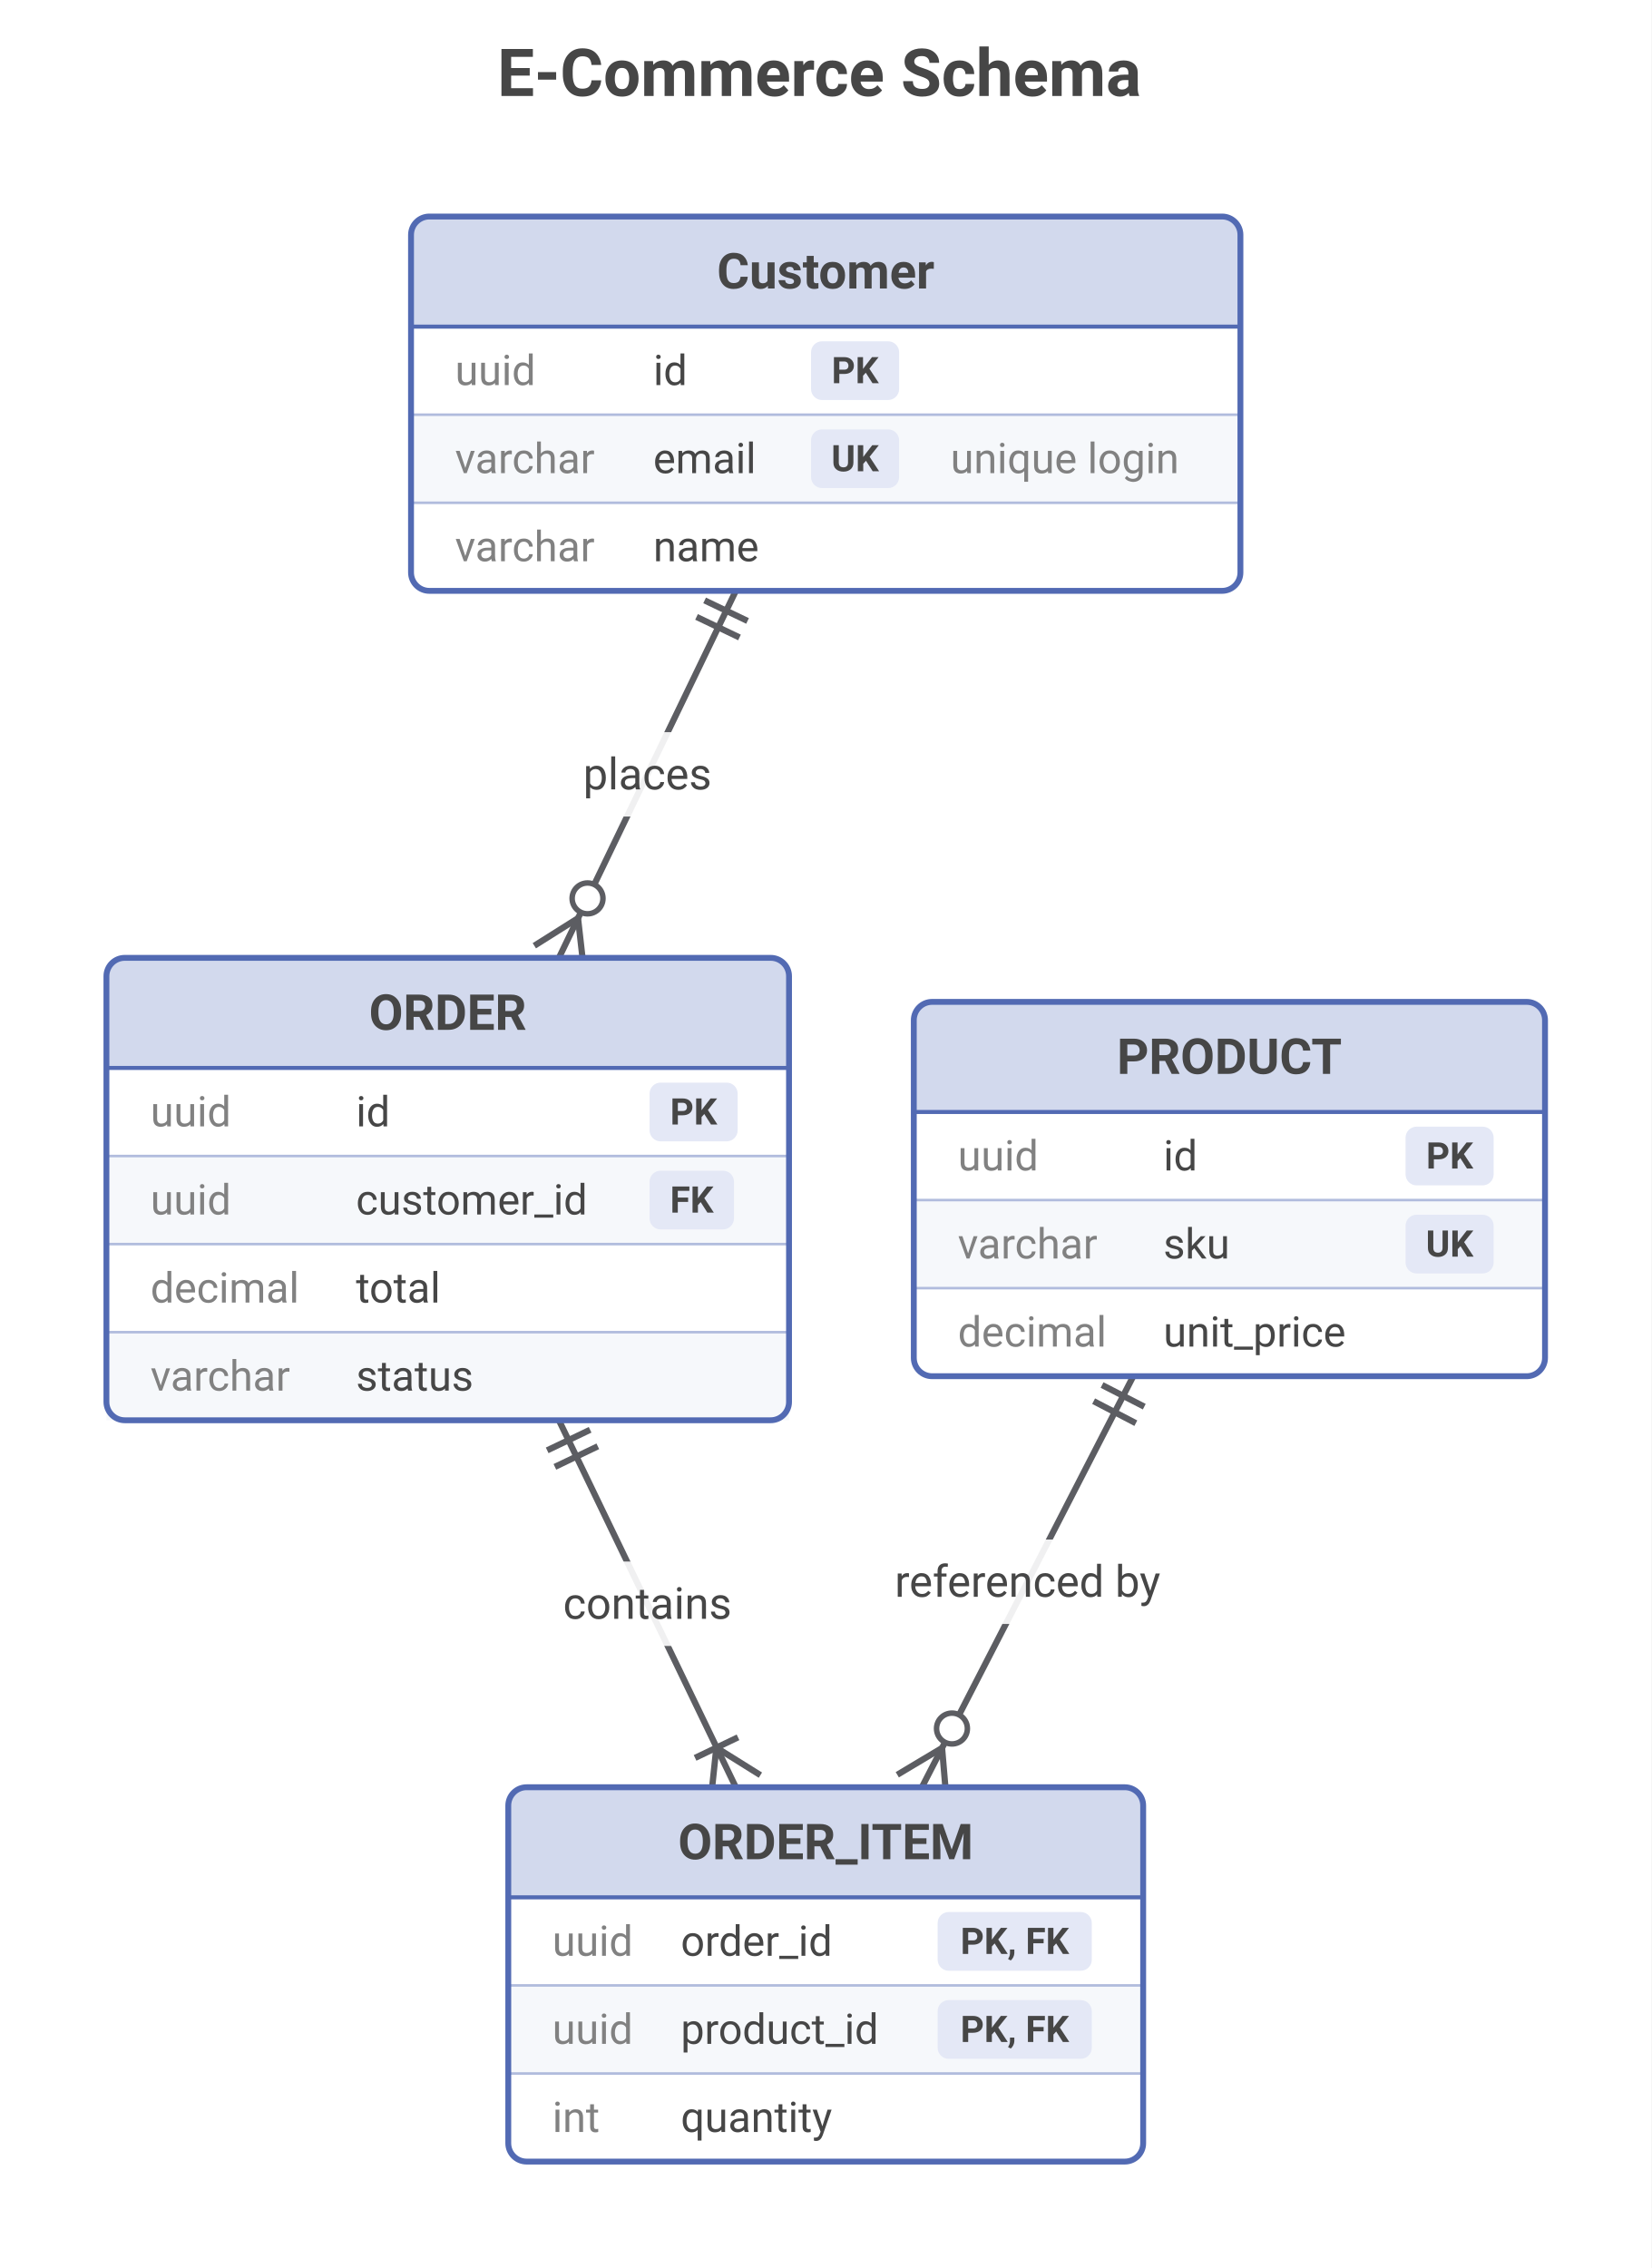
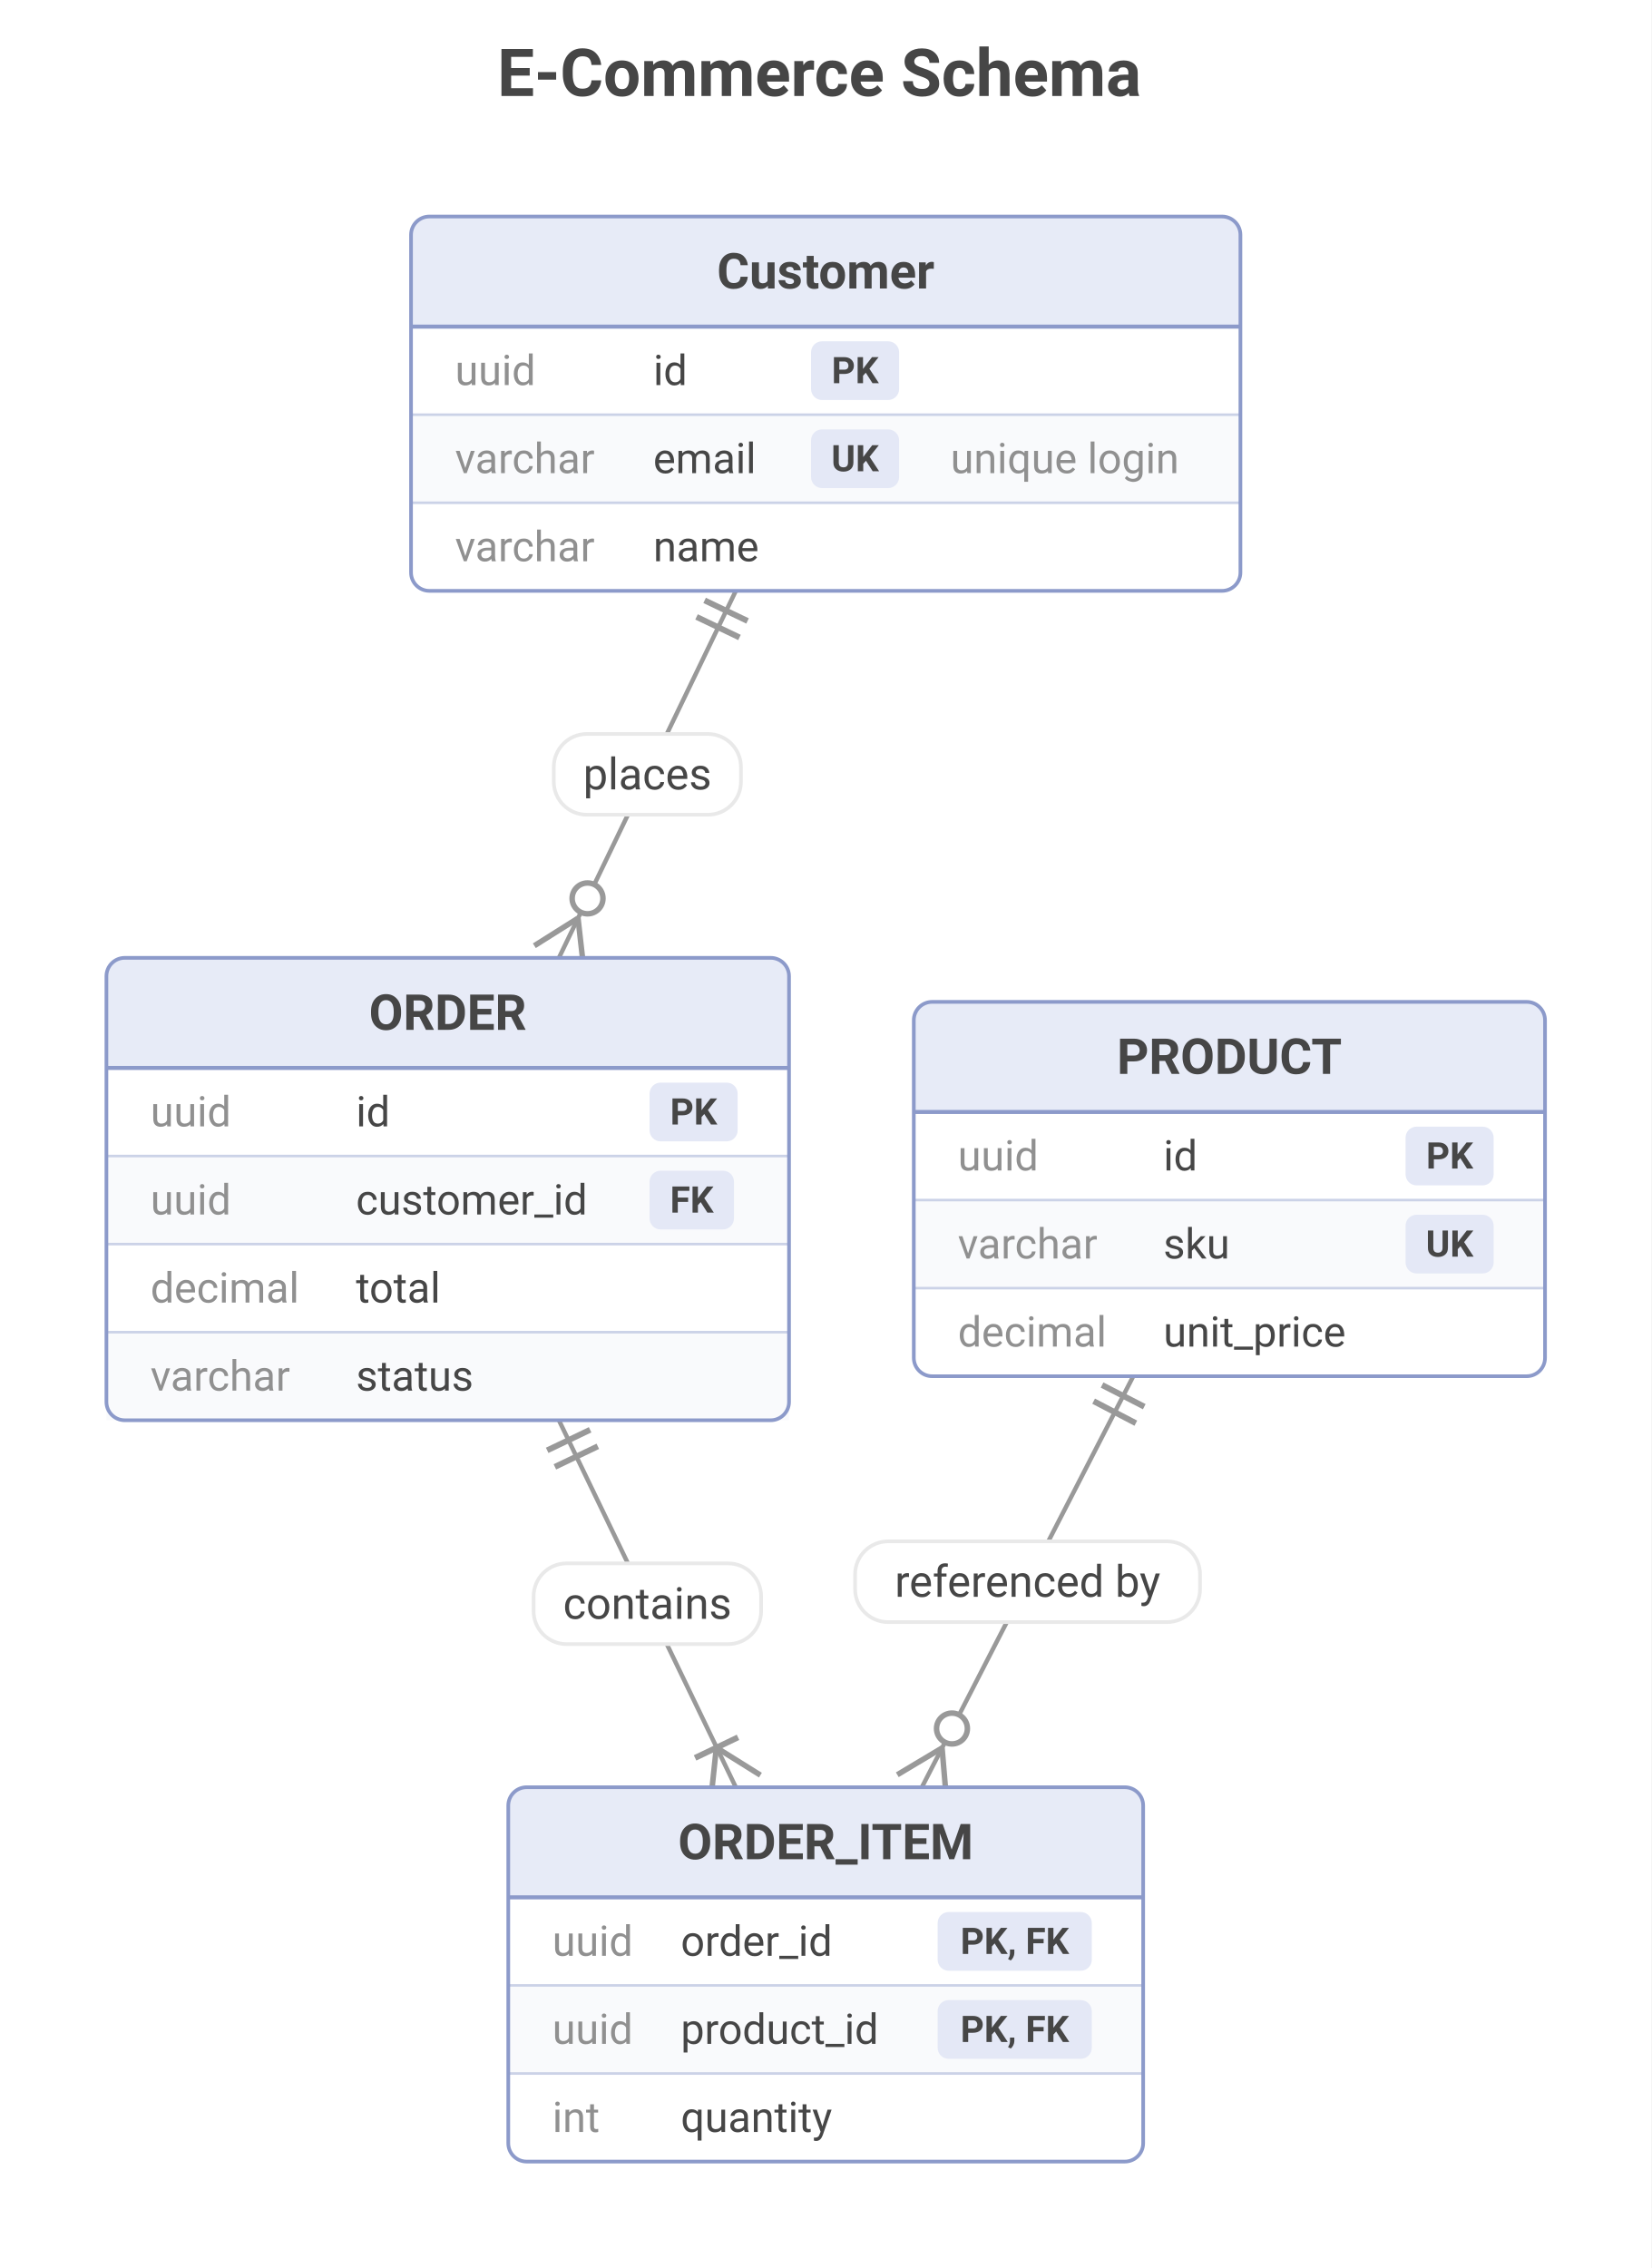
<svg xmlns="http://www.w3.org/2000/svg" width="450" height="618" viewBox="0 0 450 618">
  <rect x="0" y="0" width="450" height="618" fill="#FFFFFF" />
  <text font-size="18" x="135.5" y="20" font-weight="bold" dominant-baseline="central" font-family="Roboto" fill="#464646">
E-Commerce Schema
</text>
-   <path d="M195.5 126 L147.3 226" transform="translate(5,35)" fill="none" stroke-width="1.7" stroke="#5C5D62" stroke-linecap="round" stroke-linejoin="round" />
-   <line stroke-width="1.7" x1="192" y1="163.6" x2="203.7" y2="169.2" stroke="#5C5D62" />
-   <line stroke-width="1.7" x1="189.8" y1="168.1" x2="201.5" y2="173.7" stroke="#5C5D62" />
-   <line stroke-width="1.7" x1="157.5" y1="250.2" x2="145.6" y2="257.7" stroke="#5C5D62" />
-   <line stroke-width="1.7" x1="157.5" y1="250.2" x2="159.1" y2="264.3" stroke="#5C5D62" />
-   <circle cx="160.1" cy="244.8" r="4.2" stroke-width="1.5" stroke="#5C5D62" fill="#FFFFFF" />
-   <path d="M147.3 352 L195.5 452" transform="translate(5,35)" fill="none" stroke-width="1.7" stroke="#5C5D62" stroke-linecap="round" stroke-linejoin="round" />
-   <line stroke-width="1.7" x1="149.1" y1="395.2" x2="160.8" y2="389.6" stroke="#5C5D62" />
-   <line stroke-width="1.7" x1="151.2" y1="399.7" x2="162.9" y2="394.1" stroke="#5C5D62" />
-   <line stroke-width="1.7" x1="195.2" y1="476.2" x2="193.7" y2="490.3" stroke="#5C5D62" />
-   <line stroke-width="1.7" x1="195.2" y1="476.2" x2="207.2" y2="483.7" stroke="#5C5D62" />
-   <line stroke-width="1.7" x1="201.1" y1="473.4" x2="189.4" y2="479" stroke="#5C5D62" />
-   <path d="M303.8 340 L246.2 452" transform="translate(5,35)" fill="none" stroke-width="1.7" stroke="#5C5D62" stroke-linecap="round" stroke-linejoin="round" />
-   <line stroke-width="1.7" x1="300.3" y1="377.4" x2="311.8" y2="383.3" stroke="#5C5D62" />
-   <line stroke-width="1.7" x1="298" y1="381.8" x2="309.5" y2="387.8" stroke="#5C5D62" />
-   <line stroke-width="1.7" x1="256.7" y1="476.3" x2="244.5" y2="483.6" stroke="#5C5D62" />
-   <line stroke-width="1.7" x1="256.7" y1="476.3" x2="257.9" y2="490.4" stroke="#5C5D62" />
-   <circle cx="259.4" cy="471" r="4.2" stroke-width="1.5" stroke="#5C5D62" fill="#FFFFFF" />
-   <rect x="151.9" y="199.5" width="49" height="23" rx="4" ry="4" fill="#FFFFFF" fill-opacity="0.91" />
+   <path d="M195.5 126 L147.3 226" transform="translate(5,35)" fill="none" stroke-width="1.2" stroke="#999999" stroke-linecap="round" stroke-linejoin="round" />
+   <line stroke-width="1.6" x1="192" y1="163.6" x2="203.7" y2="169.2" stroke="#999999" />
+   <line stroke-width="1.6" x1="189.8" y1="168.1" x2="201.5" y2="173.7" stroke="#999999" />
+   <line stroke-width="1.5" x1="157.5" y1="250.2" x2="145.6" y2="257.7" stroke="#999999" />
+   <line stroke-width="1.5" x1="157.5" y1="250.2" x2="159.1" y2="264.3" stroke="#999999" />
+   <circle cx="160.1" cy="244.8" r="4.2" stroke-width="1.5" stroke="#999999" fill="#FFFFFF" />
+   <path d="M147.3 352 L195.5 452" transform="translate(5,35)" fill="none" stroke-width="1.2" stroke="#999999" stroke-linecap="round" stroke-linejoin="round" />
+   <line stroke-width="1.6" x1="149.1" y1="395.2" x2="160.8" y2="389.6" stroke="#999999" />
+   <line stroke-width="1.6" x1="151.2" y1="399.7" x2="162.9" y2="394.1" stroke="#999999" />
+   <line stroke-width="1.5" x1="195.2" y1="476.2" x2="193.7" y2="490.3" stroke="#999999" />
+   <line stroke-width="1.5" x1="195.2" y1="476.2" x2="207.2" y2="483.7" stroke="#999999" />
+   <line stroke-width="1.6" x1="201.1" y1="473.4" x2="189.4" y2="479" stroke="#999999" />
+   <path d="M303.8 340 L246.2 452" transform="translate(5,35)" fill="none" stroke-width="1.2" stroke="#999999" stroke-linecap="round" stroke-linejoin="round" />
+   <line stroke-width="1.6" x1="300.3" y1="377.4" x2="311.8" y2="383.3" stroke="#999999" />
+   <line stroke-width="1.6" x1="298" y1="381.8" x2="309.5" y2="387.8" stroke="#999999" />
+   <line stroke-width="1.5" x1="256.7" y1="476.3" x2="244.5" y2="483.6" stroke="#999999" />
+   <line stroke-width="1.5" x1="256.7" y1="476.3" x2="257.9" y2="490.4" stroke="#999999" />
+   <circle cx="259.4" cy="471" r="4.2" stroke-width="1.5" stroke="#999999" fill="#FFFFFF" />
+   <rect x="150.9" y="200" width="51" height="22" rx="9" ry="9" stroke="#E9E9E9" stroke-width="1" fill="#FFFFFF" />
  <text font-size="12" x="176.4" y="211" dominant-baseline="central" text-anchor="middle" font-family="Roboto" fill="#464646">
places
</text>
-   <rect x="146.4" y="425.5" width="60" height="23" rx="4" ry="4" fill="#FFFFFF" fill-opacity="0.91" />
+   <rect x="145.4" y="426" width="62" height="22" rx="9" ry="9" stroke="#E9E9E9" stroke-width="1" fill="#FFFFFF" />
  <text font-size="12" x="176.4" y="437" dominant-baseline="central" text-anchor="middle" font-family="Roboto" fill="#464646">
contains
</text>
-   <rect x="234" y="419.5" width="92" height="23" rx="4" ry="4" fill="#FFFFFF" fill-opacity="0.91" />
+   <rect x="233" y="420" width="94" height="22" rx="9" ry="9" stroke="#E9E9E9" stroke-width="1" fill="#FFFFFF" />
  <text font-size="12" x="280" y="431" dominant-baseline="central" text-anchor="middle" font-family="Roboto" fill="#464646">
referenced by
</text>
  <rect x="112" y="59" width="226" height="102" rx="5" ry="5" fill="#FFFFFF" />
-   <rect x="112" y="59" width="226" height="30" rx="5" ry="5" fill="#D2D9ED" />
-   <rect x="112" y="84" width="226" height="5" fill="#D2D9ED" />
+   <rect x="112" y="59" width="226" height="30" rx="5" ry="5" fill="#E7EBF7" />
+   <rect x="112" y="84" width="226" height="5" fill="#E7EBF7" />
  <text font-size="13.5" x="225" y="74" font-weight="bold" dominant-baseline="central" text-anchor="middle" font-family="Roboto" fill="#464646">
Customer
</text>
-   <line stroke-width="1.1" x1="112" y1="89" x2="338" y2="89" stroke="#526AB3" />
-   <text font-size="11.5" x="124" y="101" dominant-baseline="central" text-anchor="start" font-family="Roboto" fill="#818181">
+   <line stroke-width="1.1" x1="112" y1="89" x2="338" y2="89" stroke="#8C9ACA" />
+   <text font-size="11.5" x="124" y="101" dominant-baseline="central" text-anchor="start" font-family="Roboto" fill="#909090">
uuid
</text>
  <text font-size="11.5" x="178" y="101" dominant-baseline="central" text-anchor="start" font-family="Roboto" fill="#464646">
id
</text>
  <rect x="221" y="93" width="24" height="16" rx="3" ry="3" fill="#E4E8F6" />
  <text font-size="10" x="233" y="101" font-weight="bold" dominant-baseline="central" text-anchor="middle" font-family="Roboto" fill="#464646">
PK
</text>
-   <rect x="112" y="113" width="226" height="24" fill="#F6F8FB" />
-   <line stroke-width="0.7" x1="112" y1="113" x2="338" y2="113" stroke="#B1BCDD" />
-   <text font-size="11.5" x="124" y="125" dominant-baseline="central" text-anchor="start" font-family="Roboto" fill="#818181">
+   <rect x="112" y="113" width="226" height="24" fill="#F9FAFC" />
+   <line stroke-width="0.7" x1="112" y1="113" x2="338" y2="113" stroke="#CBD2E7" />
+   <text font-size="11.5" x="124" y="125" dominant-baseline="central" text-anchor="start" font-family="Roboto" fill="#909090">
varchar
</text>
  <text font-size="11.5" x="178" y="125" dominant-baseline="central" text-anchor="start" font-family="Roboto" fill="#464646">
email
</text>
  <rect x="221" y="117" width="24" height="16" rx="3" ry="3" fill="#E4E8F6" />
  <text font-size="10" x="233" y="125" font-weight="bold" dominant-baseline="central" text-anchor="middle" font-family="Roboto" fill="#464646">
UK
</text>
-   <text font-size="11.5" x="259" y="125" dominant-baseline="central" text-anchor="start" font-family="Roboto" fill="#818181">
+   <text font-size="11.5" x="259" y="125" dominant-baseline="central" text-anchor="start" font-family="Roboto" fill="#909090">
unique login
</text>
-   <line stroke-width="0.7" x1="112" y1="137" x2="338" y2="137" stroke="#B1BCDD" />
-   <text font-size="11.5" x="124" y="149" dominant-baseline="central" text-anchor="start" font-family="Roboto" fill="#818181">
+   <line stroke-width="0.7" x1="112" y1="137" x2="338" y2="137" stroke="#CBD2E7" />
+   <text font-size="11.5" x="124" y="149" dominant-baseline="central" text-anchor="start" font-family="Roboto" fill="#909090">
varchar
</text>
  <text font-size="11.5" x="178" y="149" dominant-baseline="central" text-anchor="start" font-family="Roboto" fill="#464646">
name
</text>
-   <rect x="112" y="59" width="226" height="102" rx="5" ry="5" stroke="#526AB3" stroke-width="1.6" fill="none" />
+   <rect x="112" y="59" width="226" height="102" rx="5" ry="5" stroke="#8C9ACA" stroke-width="1" fill="none" />
  <rect x="29" y="261" width="186" height="126" rx="5" ry="5" fill="#FFFFFF" />
-   <rect x="29" y="261" width="186" height="30" rx="5" ry="5" fill="#D2D9ED" />
-   <rect x="29" y="286" width="186" height="5" fill="#D2D9ED" />
+   <rect x="29" y="261" width="186" height="30" rx="5" ry="5" fill="#E7EBF7" />
+   <rect x="29" y="286" width="186" height="5" fill="#E7EBF7" />
  <text font-size="13.5" x="122" y="276" font-weight="bold" dominant-baseline="central" text-anchor="middle" font-family="Roboto" fill="#464646">
ORDER
</text>
-   <line stroke-width="1.1" x1="29" y1="291" x2="215" y2="291" stroke="#526AB3" />
-   <text font-size="11.5" x="41" y="303" dominant-baseline="central" text-anchor="start" font-family="Roboto" fill="#818181">
+   <line stroke-width="1.1" x1="29" y1="291" x2="215" y2="291" stroke="#8C9ACA" />
+   <text font-size="11.5" x="41" y="303" dominant-baseline="central" text-anchor="start" font-family="Roboto" fill="#909090">
uuid
</text>
  <text font-size="11.5" x="97" y="303" dominant-baseline="central" text-anchor="start" font-family="Roboto" fill="#464646">
id
</text>
  <rect x="177" y="295" width="24" height="16" rx="3" ry="3" fill="#E4E8F6" />
  <text font-size="10" x="189" y="303" font-weight="bold" dominant-baseline="central" text-anchor="middle" font-family="Roboto" fill="#464646">
PK
</text>
-   <rect x="29" y="315" width="186" height="24" fill="#F6F8FB" />
-   <line stroke-width="0.7" x1="29" y1="315" x2="215" y2="315" stroke="#B1BCDD" />
-   <text font-size="11.5" x="41" y="327" dominant-baseline="central" text-anchor="start" font-family="Roboto" fill="#818181">
+   <rect x="29" y="315" width="186" height="24" fill="#F9FAFC" />
+   <line stroke-width="0.7" x1="29" y1="315" x2="215" y2="315" stroke="#CBD2E7" />
+   <text font-size="11.5" x="41" y="327" dominant-baseline="central" text-anchor="start" font-family="Roboto" fill="#909090">
uuid
</text>
  <text font-size="11.5" x="97" y="327" dominant-baseline="central" text-anchor="start" font-family="Roboto" fill="#464646">
customer_id
</text>
  <rect x="177" y="319" width="23" height="16" rx="3" ry="3" fill="#E4E8F6" />
  <text font-size="10" x="188.5" y="327" font-weight="bold" dominant-baseline="central" text-anchor="middle" font-family="Roboto" fill="#464646">
FK
</text>
-   <line stroke-width="0.7" x1="29" y1="339" x2="215" y2="339" stroke="#B1BCDD" />
-   <text font-size="11.5" x="41" y="351" dominant-baseline="central" text-anchor="start" font-family="Roboto" fill="#818181">
+   <line stroke-width="0.7" x1="29" y1="339" x2="215" y2="339" stroke="#CBD2E7" />
+   <text font-size="11.5" x="41" y="351" dominant-baseline="central" text-anchor="start" font-family="Roboto" fill="#909090">
decimal
</text>
  <text font-size="11.5" x="97" y="351" dominant-baseline="central" text-anchor="start" font-family="Roboto" fill="#464646">
total
</text>
-   <rect x="29" y="363" width="186" height="24" fill="#F6F8FB" />
-   <line stroke-width="0.7" x1="29" y1="363" x2="215" y2="363" stroke="#B1BCDD" />
-   <text font-size="11.5" x="41" y="375" dominant-baseline="central" text-anchor="start" font-family="Roboto" fill="#818181">
+   <rect x="29" y="363" width="186" height="24" fill="#F9FAFC" />
+   <line stroke-width="0.7" x1="29" y1="363" x2="215" y2="363" stroke="#CBD2E7" />
+   <text font-size="11.5" x="41" y="375" dominant-baseline="central" text-anchor="start" font-family="Roboto" fill="#909090">
varchar
</text>
  <text font-size="11.5" x="97" y="375" dominant-baseline="central" text-anchor="start" font-family="Roboto" fill="#464646">
status
</text>
-   <rect x="29" y="261" width="186" height="126" rx="5" ry="5" stroke="#526AB3" stroke-width="1.6" fill="none" />
+   <rect x="29" y="261" width="186" height="126" rx="5" ry="5" stroke="#8C9ACA" stroke-width="1" fill="none" />
  <rect x="138.5" y="487" width="173" height="102" rx="5" ry="5" fill="#FFFFFF" />
-   <rect x="138.5" y="487" width="173" height="30" rx="5" ry="5" fill="#D2D9ED" />
-   <rect x="138.5" y="512" width="173" height="5" fill="#D2D9ED" />
+   <rect x="138.5" y="487" width="173" height="30" rx="5" ry="5" fill="#E7EBF7" />
+   <rect x="138.5" y="512" width="173" height="5" fill="#E7EBF7" />
  <text font-size="13.5" x="225" y="502" font-weight="bold" dominant-baseline="central" text-anchor="middle" font-family="Roboto" fill="#464646">
ORDER_ITEM
</text>
-   <line stroke-width="1.1" x1="138.5" y1="517" x2="311.5" y2="517" stroke="#526AB3" />
-   <text font-size="11.5" x="150.5" y="529" dominant-baseline="central" text-anchor="start" font-family="Roboto" fill="#818181">
+   <line stroke-width="1.1" x1="138.5" y1="517" x2="311.5" y2="517" stroke="#8C9ACA" />
+   <text font-size="11.5" x="150.5" y="529" dominant-baseline="central" text-anchor="start" font-family="Roboto" fill="#909090">
uuid
</text>
  <text font-size="11.5" x="185.5" y="529" dominant-baseline="central" text-anchor="start" font-family="Roboto" fill="#464646">
order_id
</text>
  <rect x="255.5" y="521" width="42" height="16" rx="3" ry="3" fill="#E4E8F6" />
  <text font-size="10" x="276.5" y="529" font-weight="bold" dominant-baseline="central" text-anchor="middle" font-family="Roboto" fill="#464646">
PK, FK
</text>
-   <rect x="138.5" y="541" width="173" height="24" fill="#F6F8FB" />
-   <line stroke-width="0.7" x1="138.5" y1="541" x2="311.5" y2="541" stroke="#B1BCDD" />
-   <text font-size="11.5" x="150.5" y="553" dominant-baseline="central" text-anchor="start" font-family="Roboto" fill="#818181">
+   <rect x="138.5" y="541" width="173" height="24" fill="#F9FAFC" />
+   <line stroke-width="0.7" x1="138.5" y1="541" x2="311.5" y2="541" stroke="#CBD2E7" />
+   <text font-size="11.5" x="150.5" y="553" dominant-baseline="central" text-anchor="start" font-family="Roboto" fill="#909090">
uuid
</text>
  <text font-size="11.5" x="185.5" y="553" dominant-baseline="central" text-anchor="start" font-family="Roboto" fill="#464646">
product_id
</text>
  <rect x="255.5" y="545" width="42" height="16" rx="3" ry="3" fill="#E4E8F6" />
  <text font-size="10" x="276.5" y="553" font-weight="bold" dominant-baseline="central" text-anchor="middle" font-family="Roboto" fill="#464646">
PK, FK
</text>
-   <line stroke-width="0.7" x1="138.5" y1="565" x2="311.5" y2="565" stroke="#B1BCDD" />
-   <text font-size="11.5" x="150.5" y="577" dominant-baseline="central" text-anchor="start" font-family="Roboto" fill="#818181">
+   <line stroke-width="0.7" x1="138.5" y1="565" x2="311.5" y2="565" stroke="#CBD2E7" />
+   <text font-size="11.5" x="150.5" y="577" dominant-baseline="central" text-anchor="start" font-family="Roboto" fill="#909090">
int
</text>
  <text font-size="11.5" x="185.5" y="577" dominant-baseline="central" text-anchor="start" font-family="Roboto" fill="#464646">
quantity
</text>
-   <rect x="138.5" y="487" width="173" height="102" rx="5" ry="5" stroke="#526AB3" stroke-width="1.6" fill="none" />
+   <rect x="138.5" y="487" width="173" height="102" rx="5" ry="5" stroke="#8C9ACA" stroke-width="1" fill="none" />
  <rect x="249" y="273" width="172" height="102" rx="5" ry="5" fill="#FFFFFF" />
-   <rect x="249" y="273" width="172" height="30" rx="5" ry="5" fill="#D2D9ED" />
-   <rect x="249" y="298" width="172" height="5" fill="#D2D9ED" />
+   <rect x="249" y="273" width="172" height="30" rx="5" ry="5" fill="#E7EBF7" />
+   <rect x="249" y="298" width="172" height="5" fill="#E7EBF7" />
  <text font-size="13.5" x="335" y="288" font-weight="bold" dominant-baseline="central" text-anchor="middle" font-family="Roboto" fill="#464646">
PRODUCT
</text>
-   <line stroke-width="1.1" x1="249" y1="303" x2="421" y2="303" stroke="#526AB3" />
-   <text font-size="11.5" x="261" y="315" dominant-baseline="central" text-anchor="start" font-family="Roboto" fill="#818181">
+   <line stroke-width="1.1" x1="249" y1="303" x2="421" y2="303" stroke="#8C9ACA" />
+   <text font-size="11.5" x="261" y="315" dominant-baseline="central" text-anchor="start" font-family="Roboto" fill="#909090">
uuid
</text>
  <text font-size="11.5" x="317" y="315" dominant-baseline="central" text-anchor="start" font-family="Roboto" fill="#464646">
id
</text>
  <rect x="383" y="307" width="24" height="16" rx="3" ry="3" fill="#E4E8F6" />
  <text font-size="10" x="395" y="315" font-weight="bold" dominant-baseline="central" text-anchor="middle" font-family="Roboto" fill="#464646">
PK
</text>
-   <rect x="249" y="327" width="172" height="24" fill="#F6F8FB" />
-   <line stroke-width="0.7" x1="249" y1="327" x2="421" y2="327" stroke="#B1BCDD" />
-   <text font-size="11.5" x="261" y="339" dominant-baseline="central" text-anchor="start" font-family="Roboto" fill="#818181">
+   <rect x="249" y="327" width="172" height="24" fill="#F9FAFC" />
+   <line stroke-width="0.7" x1="249" y1="327" x2="421" y2="327" stroke="#CBD2E7" />
+   <text font-size="11.5" x="261" y="339" dominant-baseline="central" text-anchor="start" font-family="Roboto" fill="#909090">
varchar
</text>
  <text font-size="11.5" x="317" y="339" dominant-baseline="central" text-anchor="start" font-family="Roboto" fill="#464646">
sku
</text>
  <rect x="383" y="331" width="24" height="16" rx="3" ry="3" fill="#E4E8F6" />
  <text font-size="10" x="395" y="339" font-weight="bold" dominant-baseline="central" text-anchor="middle" font-family="Roboto" fill="#464646">
UK
</text>
-   <line stroke-width="0.7" x1="249" y1="351" x2="421" y2="351" stroke="#B1BCDD" />
-   <text font-size="11.5" x="261" y="363" dominant-baseline="central" text-anchor="start" font-family="Roboto" fill="#818181">
+   <line stroke-width="0.7" x1="249" y1="351" x2="421" y2="351" stroke="#CBD2E7" />
+   <text font-size="11.5" x="261" y="363" dominant-baseline="central" text-anchor="start" font-family="Roboto" fill="#909090">
decimal
</text>
  <text font-size="11.5" x="317" y="363" dominant-baseline="central" text-anchor="start" font-family="Roboto" fill="#464646">
unit_price
</text>
-   <rect x="249" y="273" width="172" height="102" rx="5" ry="5" stroke="#526AB3" stroke-width="1.6" fill="none" />
+   <rect x="249" y="273" width="172" height="102" rx="5" ry="5" stroke="#8C9ACA" stroke-width="1" fill="none" />
</svg>
